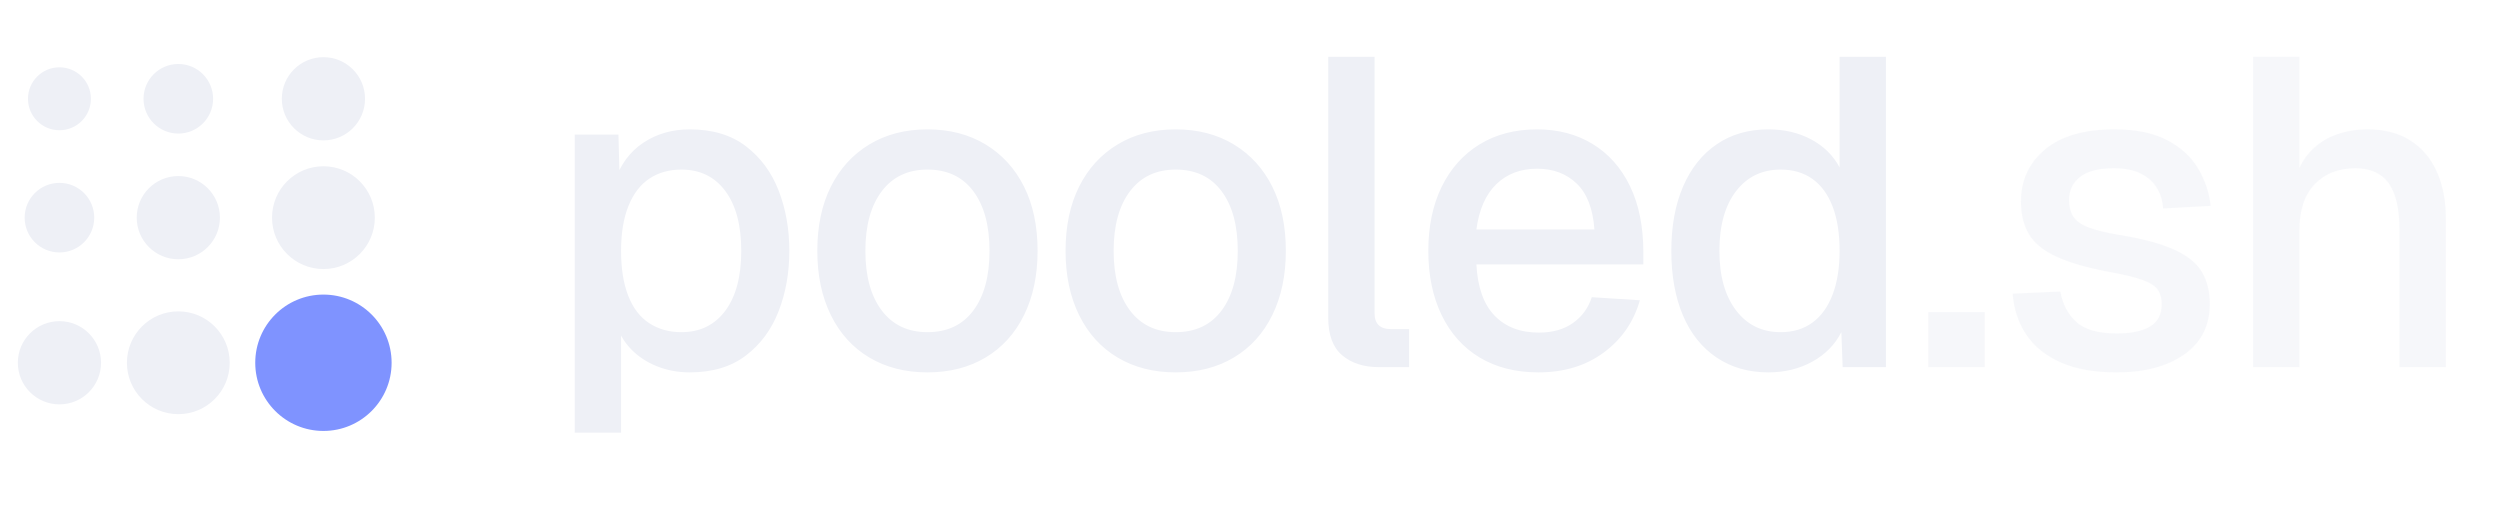
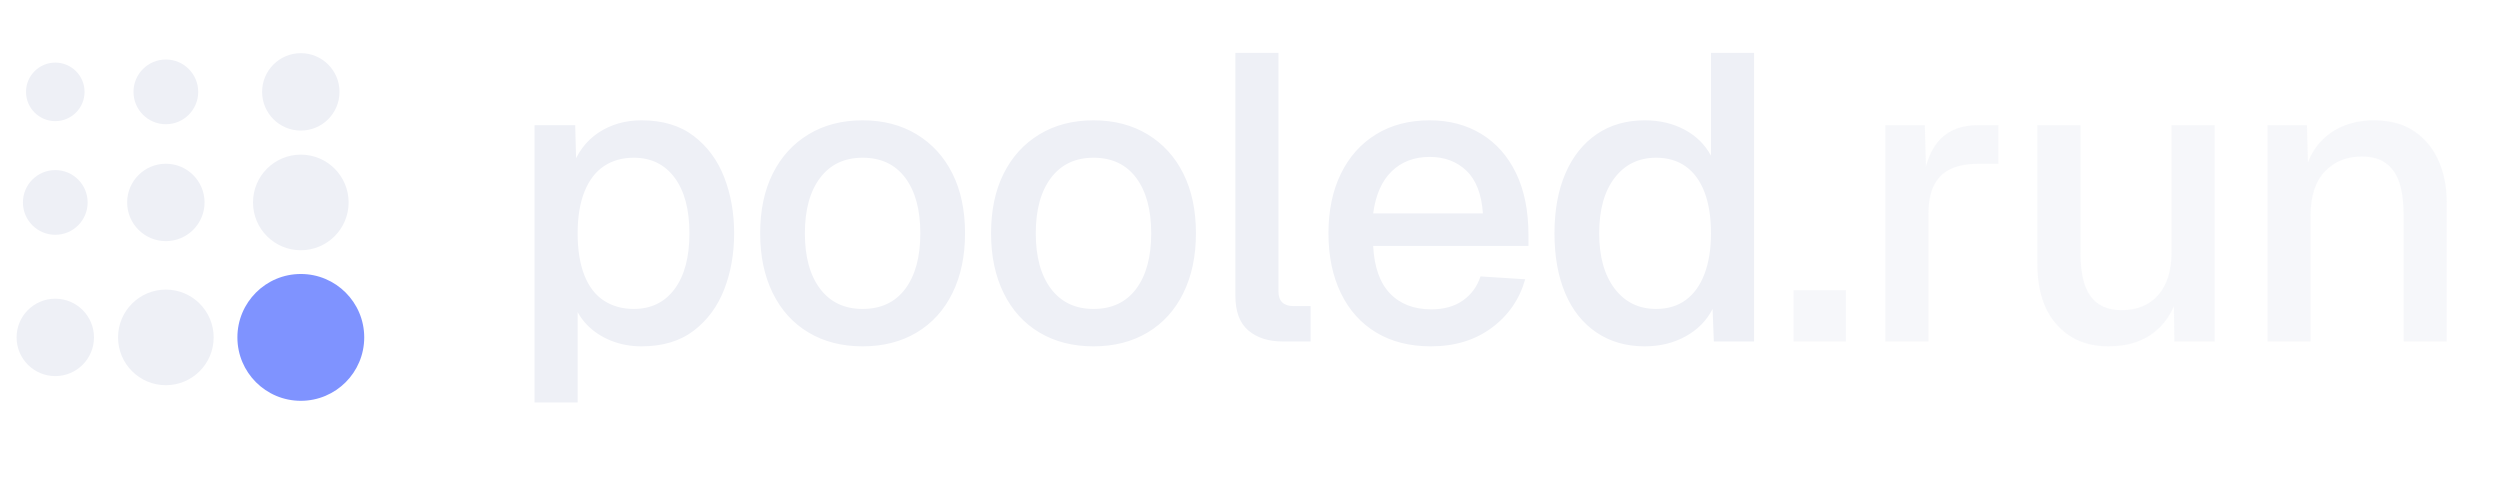
- <svg xmlns="http://www.w3.org/2000/svg" width="143" height="29.5" viewBox="0 -84 572 118" role="img" aria-label="pooled.sh">
+ <svg xmlns="http://www.w3.org/2000/svg" width="153.75" height="29.5" viewBox="0 -84 615 118" role="img" aria-label="pooled.run">
  <g transform="translate(0 -75) scale(4)">
    <circle cx="3.4" cy="3.4" r="1.8" fill="#EEF0F6" />
    <circle cx="10.2" cy="3.4" r="1.99" fill="#EEF0F6" />
    <circle cx="18.5" cy="3.4" r="2.38" fill="#EEF0F6" />
    <circle cx="3.4" cy="10.2" r="1.99" fill="#EEF0F6" />
    <circle cx="10.2" cy="10.2" r="2.38" fill="#EEF0F6" />
    <circle cx="18.5" cy="10.2" r="2.94" fill="#EEF0F6" />
    <circle cx="3.4" cy="18.5" r="2.38" fill="#EEF0F6" />
    <circle cx="10.2" cy="18.5" r="2.94" fill="#EEF0F6" />
    <circle cx="18.5" cy="18.5" r="3.9" fill="#7F93FF" />
  </g>
  <g transform="translate(124 0)" fill="#EEF0F6">
    <path d="M7.5 15V-53.2H17.5L17.8 -41.8L16.6 -42.4Q18.6 -48.3 23.2 -51.35Q27.8 -54.4 33.8 -54.4Q41.6 -54.4 46.65 -50.55Q51.7 -46.7 54.15 -40.4Q56.6 -34.1 56.6 -26.6Q56.6 -19.1 54.15 -12.8Q51.7 -6.5 46.65 -2.65Q41.6 1.2 33.8 1.2Q29.8 1.2 26.3 -0.2Q22.8 -1.6 20.35 -4.15Q17.9 -6.7 16.9 -10.2L18.1 -11.4V15ZM31.9 -8Q38.3 -8 41.95 -12.9Q45.6 -17.8 45.6 -26.6Q45.6 -35.4 41.95 -40.3Q38.3 -45.2 31.9 -45.2Q27.7 -45.2 24.6 -43.15Q21.5 -41.1 19.8 -36.9Q18.1 -32.7 18.1 -26.6Q18.1 -20.5 19.75 -16.3Q21.4 -12.1 24.55 -10.05Q27.7 -8 31.9 -8ZM88.2 1.2Q80.6 1.2 74.9 -2.2Q69.2 -5.6 66.1 -11.9Q63 -18.2 63 -26.6Q63 -35.1 66.1 -41.3Q69.2 -47.5 74.9 -50.95Q80.6 -54.4 88.2 -54.4Q95.8 -54.4 101.5 -50.95Q107.2 -47.5 110.3 -41.3Q113.4 -35.1 113.4 -26.6Q113.4 -18.2 110.3 -11.9Q107.2 -5.6 101.5 -2.2Q95.8 1.2 88.2 1.2ZM88.2 -8Q95 -8 98.7 -12.95Q102.4 -17.9 102.4 -26.6Q102.4 -35.3 98.7 -40.25Q95 -45.2 88.2 -45.2Q81.5 -45.2 77.75 -40.25Q74 -35.3 74 -26.6Q74 -17.9 77.75 -12.95Q81.5 -8 88.2 -8ZM145 1.2Q137.4 1.2 131.7 -2.2Q126 -5.6 122.9 -11.9Q119.8 -18.2 119.8 -26.6Q119.8 -35.1 122.9 -41.3Q126 -47.5 131.7 -50.95Q137.4 -54.4 145 -54.4Q152.6 -54.4 158.3 -50.95Q164 -47.5 167.1 -41.3Q170.2 -35.1 170.2 -26.6Q170.2 -18.2 167.1 -11.9Q164 -5.6 158.3 -2.2Q152.6 1.2 145 1.2ZM145 -8Q151.8 -8 155.5 -12.95Q159.2 -17.9 159.2 -26.6Q159.2 -35.3 155.5 -40.25Q151.8 -45.2 145 -45.2Q138.3 -45.2 134.55 -40.25Q130.8 -35.3 130.8 -26.6Q130.8 -17.9 134.55 -12.95Q138.3 -8 145 -8ZM191.5 0Q186.3 0 183.1 -2.7Q179.9 -5.4 179.9 -11.3V-71H190.5V-12.3Q190.5 -10.5 191.45 -9.6Q192.4 -8.7 194.2 -8.7H198.4V0ZM228 1.2Q220.2 1.2 214.55 -2.2Q208.9 -5.6 205.85 -11.9Q202.8 -18.2 202.8 -26.6Q202.8 -35 205.85 -41.25Q208.9 -47.5 214.5 -50.95Q220.1 -54.4 227.7 -54.4Q234.9 -54.4 240.4 -51.05Q245.9 -47.7 248.95 -41.4Q252 -35.1 252 -26.2V-23.5H213.8Q214.2 -15.7 217.95 -11.8Q221.7 -7.9 228.1 -7.9Q232.8 -7.9 235.9 -10.1Q239 -12.3 240.2 -16L251.2 -15.3Q249.1 -7.9 242.95 -3.35Q236.8 1.2 228 1.2ZM213.8 -31.5H240.8Q240.3 -38.6 236.75 -42Q233.2 -45.4 227.7 -45.4Q222 -45.4 218.35 -41.85Q214.7 -38.3 213.8 -31.5ZM280.6 1.2Q273.8 1.2 268.75 -2.2Q263.7 -5.6 261.05 -11.85Q258.4 -18.1 258.4 -26.6Q258.4 -35.1 261.1 -41.35Q263.8 -47.6 268.8 -51Q273.8 -54.4 280.6 -54.4Q286.1 -54.4 290.4 -52.1Q294.7 -49.8 296.9 -45.7V-71H307.5V0H297.6L297.3 -8Q295.1 -3.7 290.65 -1.25Q286.2 1.2 280.6 1.2ZM283.4 -8Q287.7 -8 290.7 -10.2Q293.7 -12.4 295.3 -16.6Q296.9 -20.8 296.9 -26.6Q296.9 -32.6 295.3 -36.75Q293.7 -40.9 290.7 -43.05Q287.7 -45.2 283.4 -45.2Q277 -45.2 273.2 -40.25Q269.4 -35.3 269.4 -26.6Q269.4 -18 273.2 -13Q277 -8 283.4 -8Z" />
-     <path d="M317.2 0V-12.6H330.1V0ZM360.3 1.2Q352.6 1.2 347.45 -1.1Q342.3 -3.4 339.6 -7.45Q336.9 -11.5 336.5 -16.8L347.4 -17.3Q348.2 -12.9 351.1 -10.3Q354 -7.7 360.3 -7.7Q365.3 -7.7 367.95 -9.3Q370.6 -10.9 370.6 -14.4Q370.6 -16.4 369.7 -17.7Q368.8 -19 366.2 -19.95Q363.6 -20.9 358.5 -21.8Q350.7 -23.3 346.35 -25.35Q342 -27.4 340.2 -30.45Q338.4 -33.5 338.4 -37.9Q338.4 -45.2 343.9 -49.8Q349.4 -54.4 359.8 -54.4Q367.1 -54.4 371.8 -51.95Q376.5 -49.5 378.9 -45.5Q381.3 -41.5 381.8 -36.9L370.9 -36.3Q370.8 -38.8 369.55 -40.9Q368.3 -43 365.9 -44.25Q363.5 -45.5 359.6 -45.5Q354.4 -45.5 351.9 -43.5Q349.4 -41.5 349.4 -38.3Q349.4 -35.9 350.4 -34.4Q351.4 -32.9 353.9 -31.95Q356.4 -31 360.6 -30.3Q368.7 -29 373.3 -26.95Q377.9 -24.9 379.75 -21.85Q381.6 -18.8 381.6 -14.5Q381.6 -7 375.75 -2.9Q369.9 1.2 360.3 1.2ZM391.5 0V-71H402.1V-41.2L400.8 -41.4Q401.7 -45.9 404.1 -48.75Q406.5 -51.6 410 -53Q413.5 -54.4 417.7 -54.4Q423.5 -54.4 427.5 -51.85Q431.5 -49.3 433.55 -44.7Q435.6 -40.1 435.6 -34.2V0H425V-31.4Q425 -38.6 422.55 -42.05Q420.1 -45.5 414.9 -45.5Q409.1 -45.5 405.6 -41.85Q402.1 -38.2 402.1 -31.2V0Z" fill-opacity=".5" />
+     <path d="M317.2 0V-12.6H330.1V0ZM339.8 0V-53.2H349.5L349.9 -39.1L349 -39.4Q350.1 -46.6 353.45 -49.9Q356.8 -53.2 362.5 -53.2H367.6V-43.7H362.5Q358.5 -43.7 355.8 -42.4Q353.1 -41.1 351.75 -38.4Q350.4 -35.7 350.4 -31.4V0ZM394.7 1.2Q386.7 1.2 381.95 -4.15Q377.2 -9.5 377.2 -19V-53.2H387.8V-21.7Q387.8 -14.5 390.3 -11.1Q392.8 -7.7 397.9 -7.7Q403.7 -7.7 406.95 -11.45Q410.2 -15.2 410.2 -22V-53.2H420.8V0H410.9L410.7 -13.9L412.2 -13.3Q410.8 -6.3 406.3 -2.55Q401.8 1.2 394.7 1.2ZM433.8 0V-53.2H443.5L443.9 -39L442.6 -39.7Q443.5 -44.9 446 -48.1Q448.5 -51.3 452.1 -52.85Q455.7 -54.4 459.9 -54.4Q465.9 -54.4 469.85 -51.75Q473.8 -49.1 475.85 -44.55Q477.9 -40 477.9 -34.2V0H467.3V-31Q467.3 -35.7 466.3 -38.9Q465.3 -42.1 463 -43.8Q460.7 -45.5 457 -45.5Q451.4 -45.5 447.9 -41.8Q444.4 -38.1 444.4 -31V0Z" fill-opacity=".5" />
  </g>
</svg>
